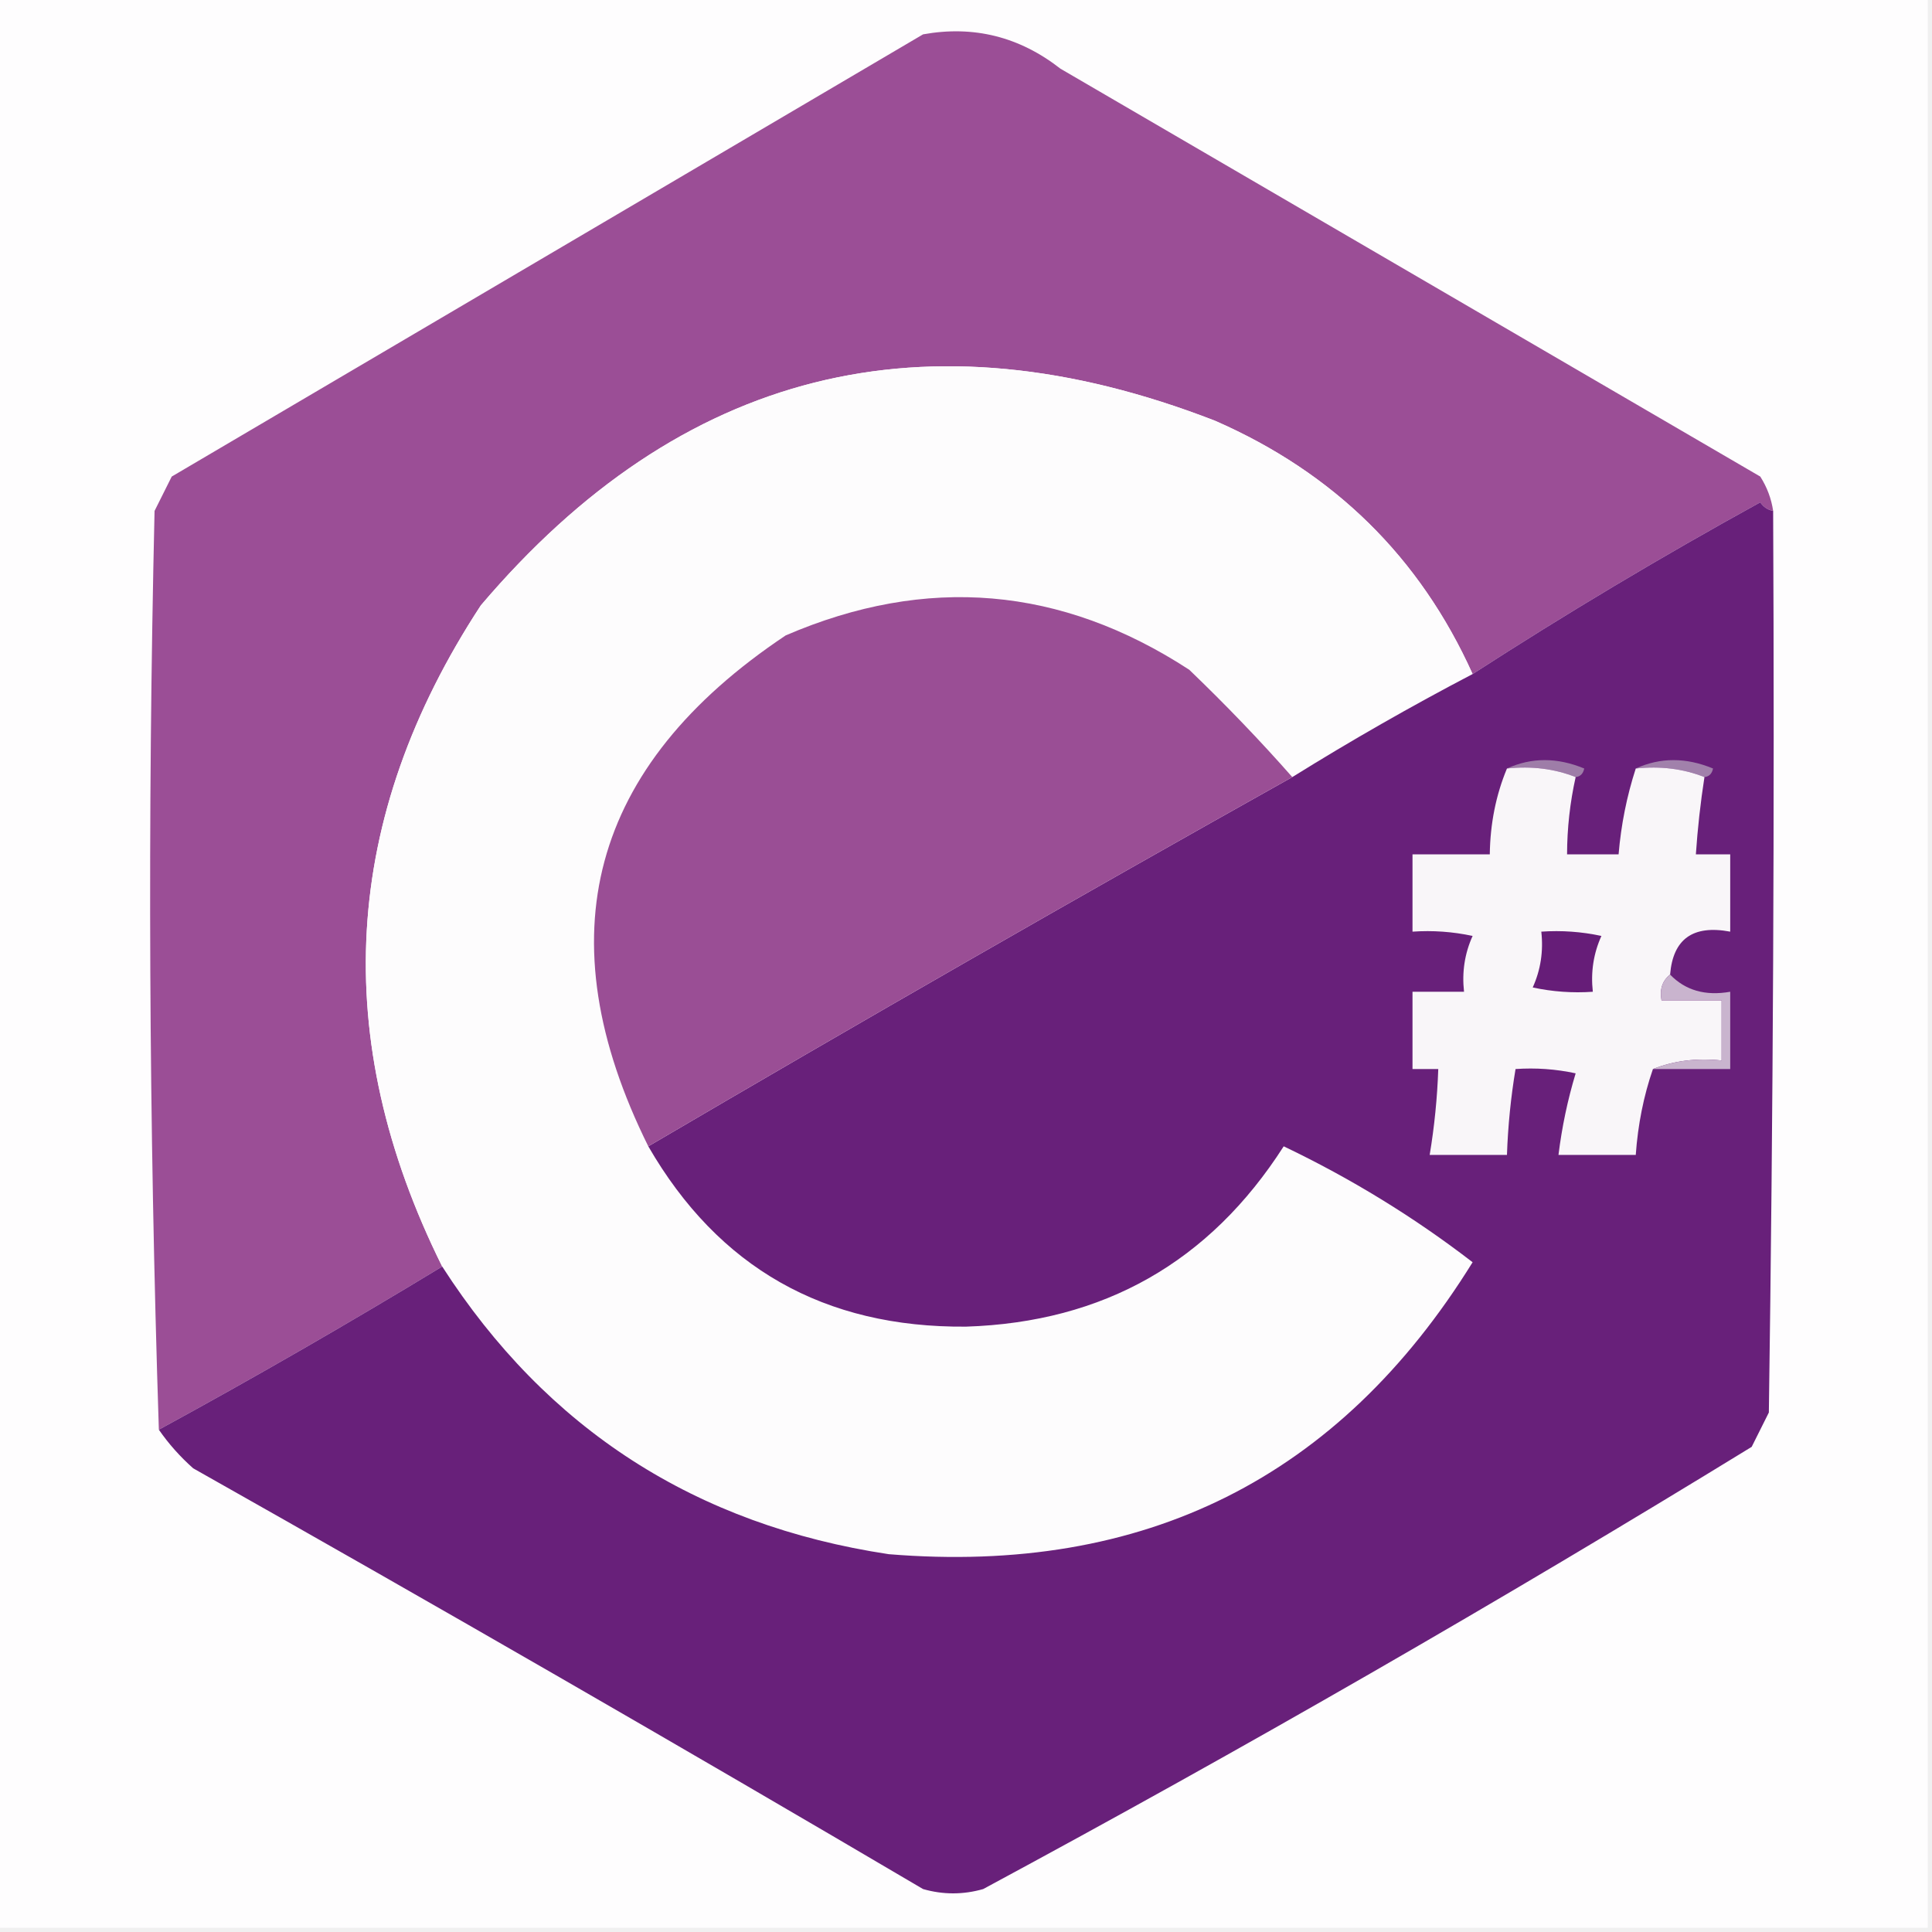
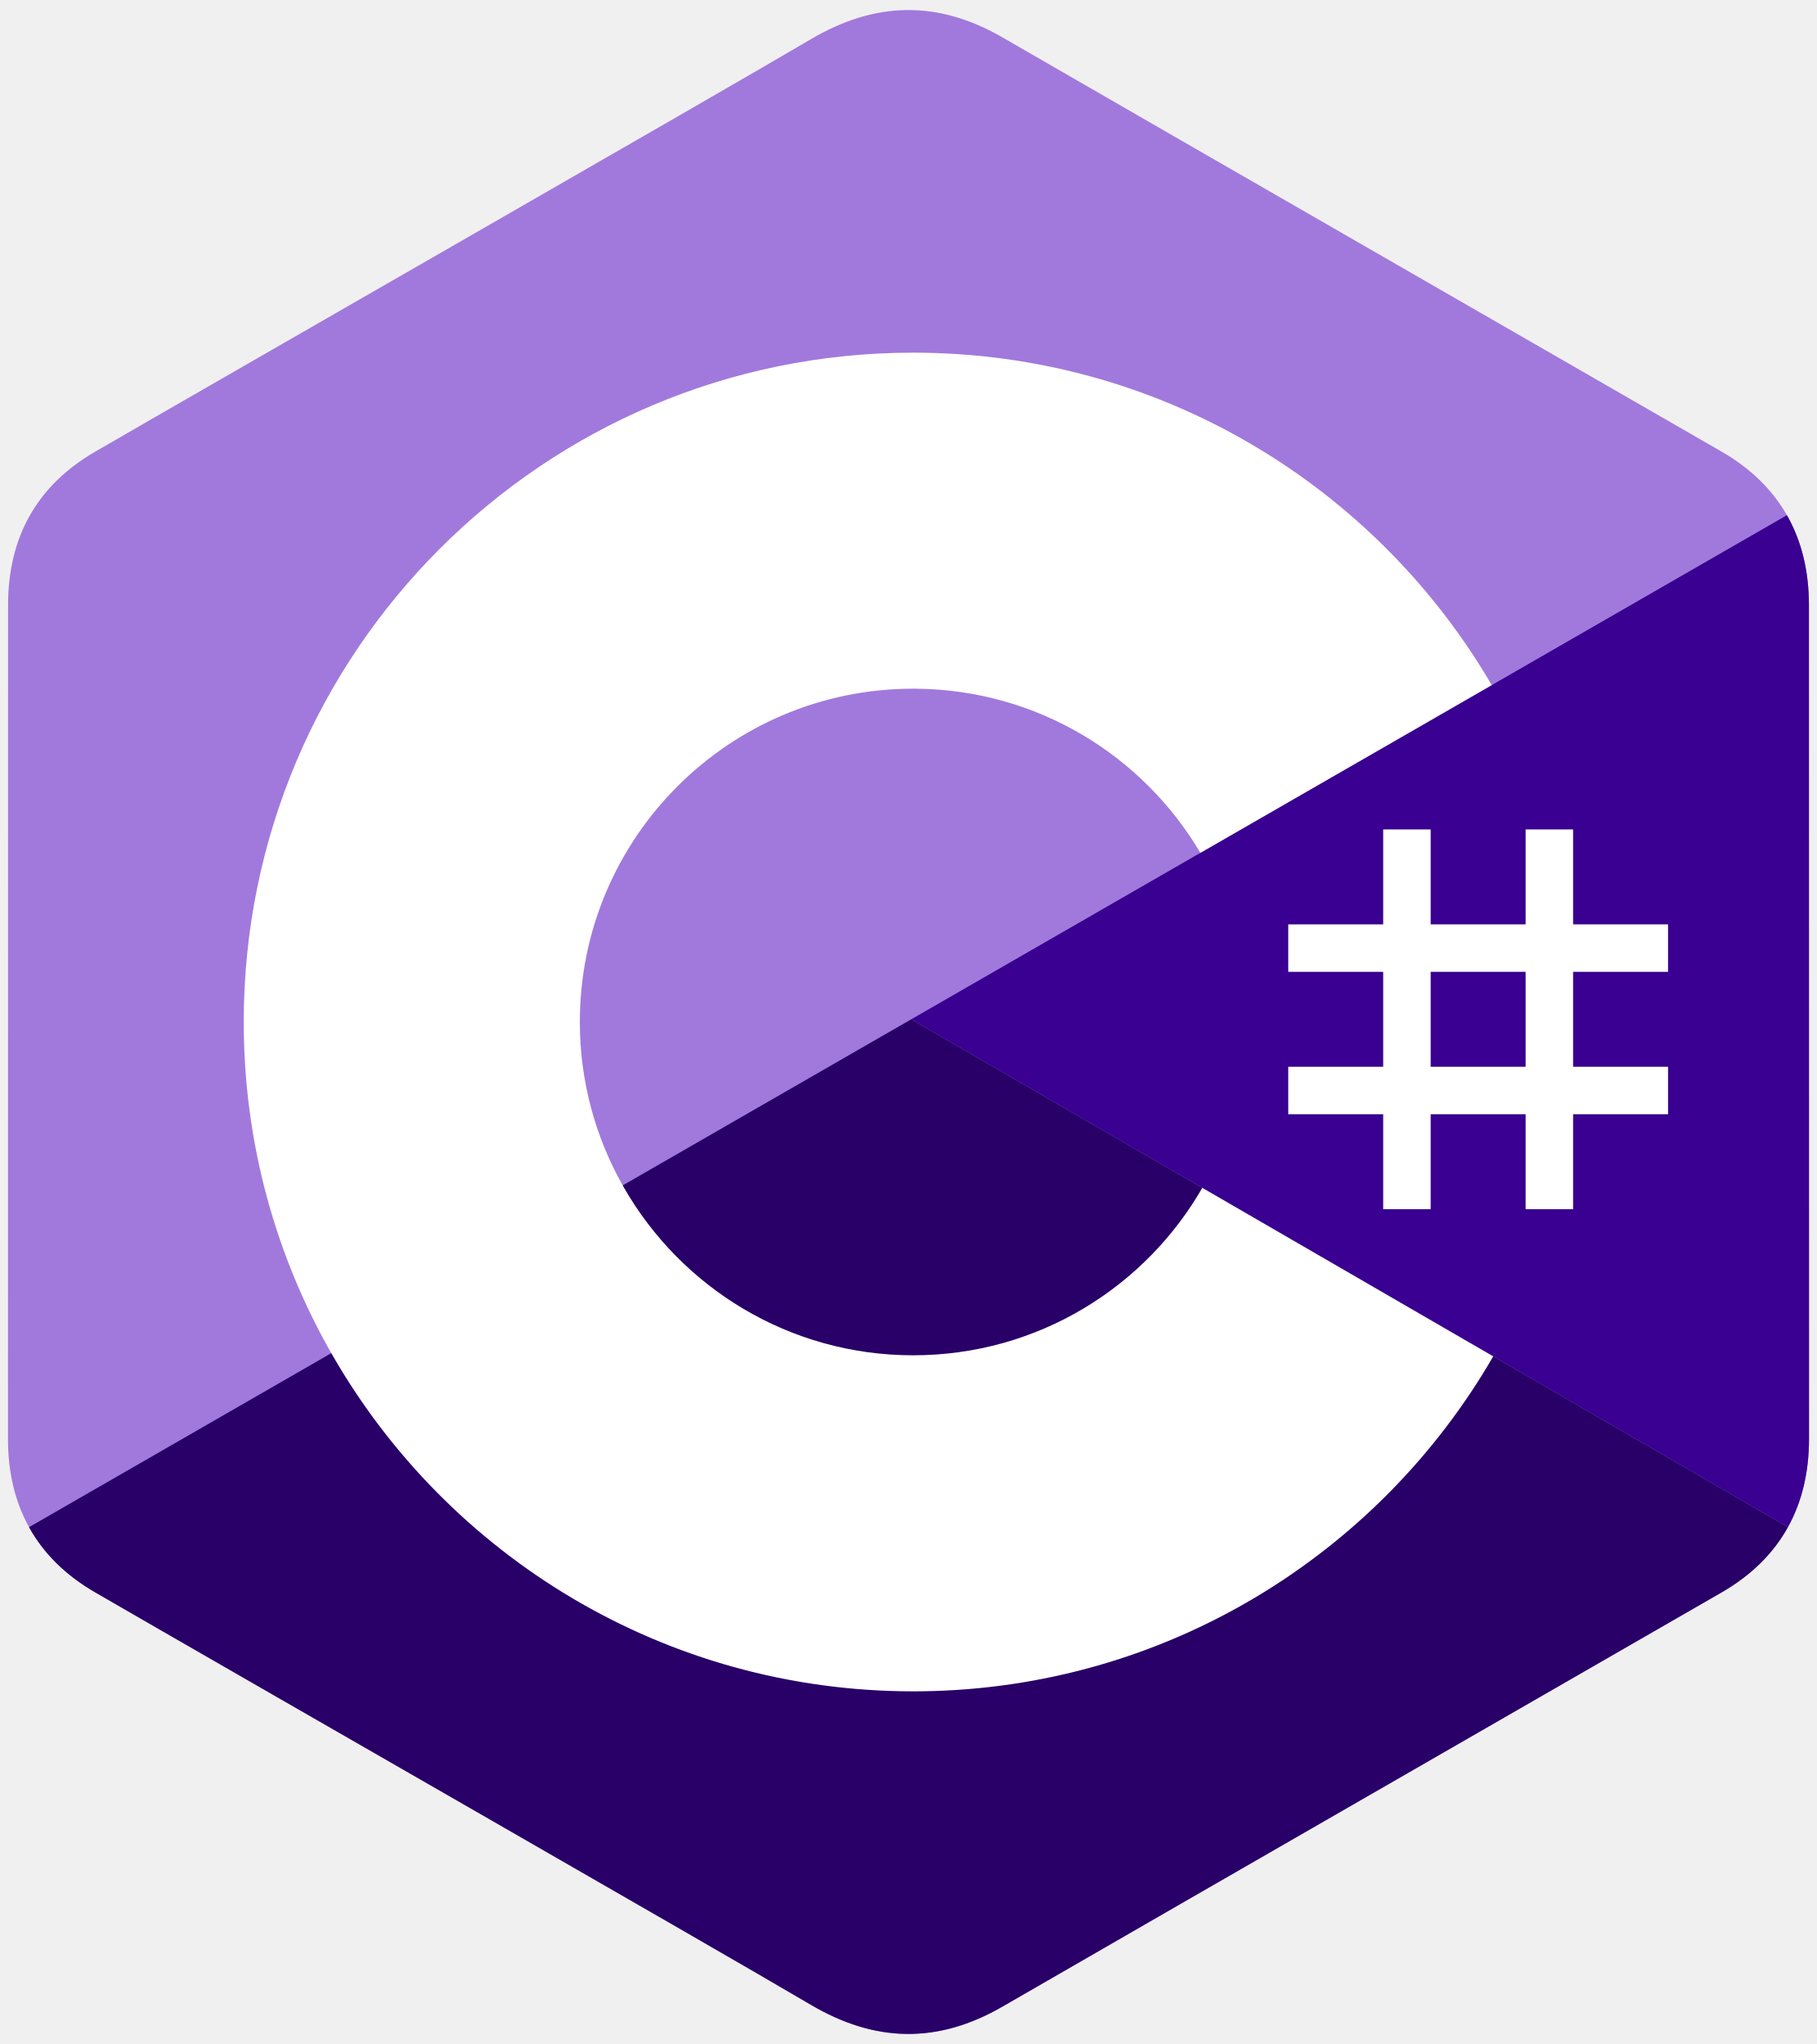
- <svg xmlns="http://www.w3.org/2000/svg" version="1.1" width="225px" height="225px" style="shape-rendering:geometricPrecision; text-rendering:geometricPrecision; image-rendering:optimizeQuality; fill-rule:evenodd; clip-rule:evenodd">
-   <g>
-     <path style="opacity:1" fill="#fefdfe" d="M -0.5,-0.5 C 74.5,-0.5 149.5,-0.5 224.5,-0.5C 224.5,74.5 224.5,149.5 224.5,224.5C 149.5,224.5 74.5,224.5 -0.5,224.5C -0.5,149.5 -0.5,74.5 -0.5,-0.5 Z" />
-   </g>
-   <g>
-     <path style="opacity:1" fill="#9b4e96" d="M 206.5,59.5 C 205.883,59.389 205.383,59.056 205,58.5C 193.522,64.815 182.355,71.482 171.5,78.5C 165.369,64.897 155.369,55.064 141.5,49C 107.789,35.911 79.289,43.078 56,70.5C 39.79,95.243 38.29,120.91 51.5,147.5C 40.636,154.098 29.636,160.431 18.5,166.5C 17.341,130.905 17.174,95.238 18,59.5C 18.667,58.167 19.333,56.833 20,55.5C 49.167,38.333 78.333,21.167 107.5,4C 113.393,2.938 118.726,4.271 123.5,8C 150.667,23.833 177.833,39.667 205,55.5C 205.791,56.745 206.291,58.078 206.5,59.5 Z" />
-   </g>
-   <g>
-     <path style="opacity:1" fill="#fdfcfd" d="M 171.5,78.5 C 164.337,82.247 157.337,86.247 150.5,90.5C 146.78,86.276 142.78,82.109 138.5,78C 123.562,68.269 107.896,66.936 91.5,74C 68.699,89.226 63.365,109.059 75.5,133.5C 83.667,147.634 96,154.634 112.5,154.5C 128.531,153.985 140.864,146.985 149.5,133.5C 157.364,137.259 164.697,141.759 171.5,147C 155.951,172.108 133.285,183.441 103.5,181C 81.016,177.605 63.682,166.438 51.5,147.5C 38.29,120.91 39.79,95.243 56,70.5C 79.289,43.078 107.789,35.911 141.5,49C 155.369,55.064 165.369,64.897 171.5,78.5 Z" />
-   </g>
-   <g>
-     <path style="opacity:1" fill="#68207a" d="M 206.5,59.5 C 206.667,94.502 206.5,129.502 206,164.5C 205.333,165.833 204.667,167.167 204,168.5C 174.663,186.498 144.829,203.665 114.5,220C 112.167,220.667 109.833,220.667 107.5,220C 79.33,203.414 50.997,187.081 22.5,171C 20.959,169.629 19.625,168.129 18.5,166.5C 29.636,160.431 40.636,154.098 51.5,147.5C 63.682,166.438 81.016,177.605 103.5,181C 133.285,183.441 155.951,172.108 171.5,147C 164.697,141.759 157.364,137.259 149.5,133.5C 140.864,146.985 128.531,153.985 112.5,154.5C 96,154.634 83.667,147.634 75.5,133.5C 100.404,118.885 125.404,104.551 150.5,90.5C 157.337,86.247 164.337,82.247 171.5,78.5C 182.355,71.482 193.522,64.815 205,58.5C 205.383,59.056 205.883,59.389 206.5,59.5 Z" />
-   </g>
-   <g>
-     <path style="opacity:1" fill="#9a4e95" d="M 150.5,90.5 C 125.404,104.551 100.404,118.885 75.5,133.5C 63.365,109.059 68.699,89.226 91.5,74C 107.896,66.936 123.562,68.269 138.5,78C 142.78,82.109 146.78,86.276 150.5,90.5 Z" />
-   </g>
-   <g>
-     <path style="opacity:1" fill="#9e7da8" d="M 175.5,89.5 C 178.355,88.197 181.355,88.197 184.5,89.5C 184.376,90.107 184.043,90.44 183.5,90.5C 181.052,89.527 178.385,89.194 175.5,89.5 Z" />
-   </g>
-   <g>
-     <path style="opacity:1" fill="#a181ab" d="M 190.5,89.5 C 193.355,88.197 196.355,88.197 199.5,89.5C 199.376,90.107 199.043,90.44 198.5,90.5C 196.052,89.527 193.385,89.194 190.5,89.5 Z" />
-   </g>
-   <g>
-     <path style="opacity:1" fill="#f9f6f9" d="M 175.5,89.5 C 178.385,89.194 181.052,89.527 183.5,90.5C 182.841,93.455 182.508,96.455 182.5,99.5C 184.5,99.5 186.5,99.5 188.5,99.5C 188.788,96.061 189.454,92.728 190.5,89.5C 193.385,89.194 196.052,89.527 198.5,90.5C 198.037,93.482 197.704,96.482 197.5,99.5C 198.833,99.5 200.167,99.5 201.5,99.5C 201.5,102.5 201.5,105.5 201.5,108.5C 197.167,107.685 194.834,109.352 194.5,113.5C 193.596,114.209 193.263,115.209 193.5,116.5C 195.833,116.5 198.167,116.5 200.5,116.5C 200.5,118.833 200.5,121.167 200.5,123.5C 197.615,123.194 194.948,123.527 192.5,124.5C 191.419,127.627 190.753,130.96 190.5,134.5C 187.5,134.5 184.5,134.5 181.5,134.5C 181.901,131.252 182.568,128.085 183.5,125C 181.19,124.503 178.857,124.337 176.5,124.5C 175.949,127.807 175.616,131.14 175.5,134.5C 172.5,134.5 169.5,134.5 166.5,134.5C 167.051,131.193 167.384,127.86 167.5,124.5C 166.5,124.5 165.5,124.5 164.5,124.5C 164.5,121.5 164.5,118.5 164.5,115.5C 166.5,115.5 168.5,115.5 170.5,115.5C 170.244,113.208 170.577,111.041 171.5,109C 169.19,108.503 166.857,108.337 164.5,108.5C 164.5,105.5 164.5,102.5 164.5,99.5C 167.5,99.5 170.5,99.5 173.5,99.5C 173.549,95.922 174.215,92.588 175.5,89.5 Z" />
-   </g>
-   <g>
-     <path style="opacity:1" fill="#661d78" d="M 179.5,108.5 C 181.857,108.337 184.19,108.503 186.5,109C 185.577,111.041 185.244,113.208 185.5,115.5C 183.143,115.663 180.81,115.497 178.5,115C 179.423,112.959 179.756,110.792 179.5,108.5 Z" />
-   </g>
-   <g>
-     <path style="opacity:1" fill="#c9b4ce" d="M 194.5,113.5 C 196.279,115.344 198.612,116.01 201.5,115.5C 201.5,118.5 201.5,121.5 201.5,124.5C 198.5,124.5 195.5,124.5 192.5,124.5C 194.948,123.527 197.615,123.194 200.5,123.5C 200.5,121.167 200.5,118.833 200.5,116.5C 198.167,116.5 195.833,116.5 193.5,116.5C 193.263,115.209 193.596,114.209 194.5,113.5 Z" />
+ <svg xmlns="http://www.w3.org/2000/svg" height="2500" preserveAspectRatio="xMidYMid" viewBox="0 -1.428 255.582 290.108" width="2222">
+   <path d="m255.569 84.452c-.002-4.83-1.035-9.098-3.124-12.76-2.052-3.603-5.125-6.622-9.247-9.009-34.025-19.619-68.083-39.178-102.097-58.817-9.17-5.294-18.061-5.1-27.163.27-13.543 7.986-81.348 46.833-101.553 58.536-8.321 4.818-12.37 12.19-12.372 21.771-.013 39.455 0 78.91-.013 118.365 0 4.724.991 8.91 2.988 12.517 2.053 3.711 5.169 6.813 9.386 9.254 20.206 11.703 88.02 50.547 101.56 58.536 9.106 5.373 17.997 5.565 27.17.27 34.015-19.64 68.075-39.199 102.105-58.818 4.217-2.44 7.333-5.544 9.386-9.252 1.994-3.608 2.987-7.793 2.987-12.518 0 0 0-78.889-.013-118.345" fill="#a179dc" />
+   <path d="m128.182 143.241-125.194 72.084c2.053 3.711 5.169 6.813 9.386 9.254 20.206 11.703 88.02 50.547 101.56 58.536 9.106 5.373 17.997 5.565 27.17.27 34.015-19.64 68.075-39.199 102.105-58.818 4.217-2.44 7.333-5.544 9.386-9.252z" fill="#280068" />
+   <path d="m255.569 84.452c-.002-4.83-1.035-9.098-3.124-12.76l-124.263 71.55 124.413 72.073c1.994-3.608 2.985-7.793 2.987-12.518 0 0 0-78.889-.013-118.345" fill="#390091" />
+   <g fill="#fff">
+     <path d="m201.892 116.294v13.474h13.474v-13.474h6.737v13.474h13.474v6.737h-13.474v13.473h13.474v6.737h-13.474v13.474h-6.737v-13.474h-13.474v13.474h-6.737v-13.474h-13.473v-6.737h13.473v-13.473h-13.473v-6.737h13.473v-13.474zm13.474 20.21h-13.474v13.474h13.474z" />
+     <path d="m128.457 48.626c35.144 0 65.827 19.086 82.262 47.456l-.16-.273-41.35 23.808c-8.146-13.793-23.08-23.102-40.213-23.294l-.54-.003c-26.125 0-47.305 21.18-47.305 47.305a47.08 47.08 0 0 0 6.239 23.47c8.154 14.235 23.483 23.836 41.067 23.836 17.693 0 33.109-9.723 41.221-24.11l-.197.345 41.287 23.918c-16.255 28.13-46.518 47.157-81.253 47.536l-1.058.006c-35.255 0-66.025-19.204-82.419-47.724-8.003-13.923-12.582-30.064-12.582-47.277 0-52.466 42.532-95 95-95z" />
  </g>
</svg>
